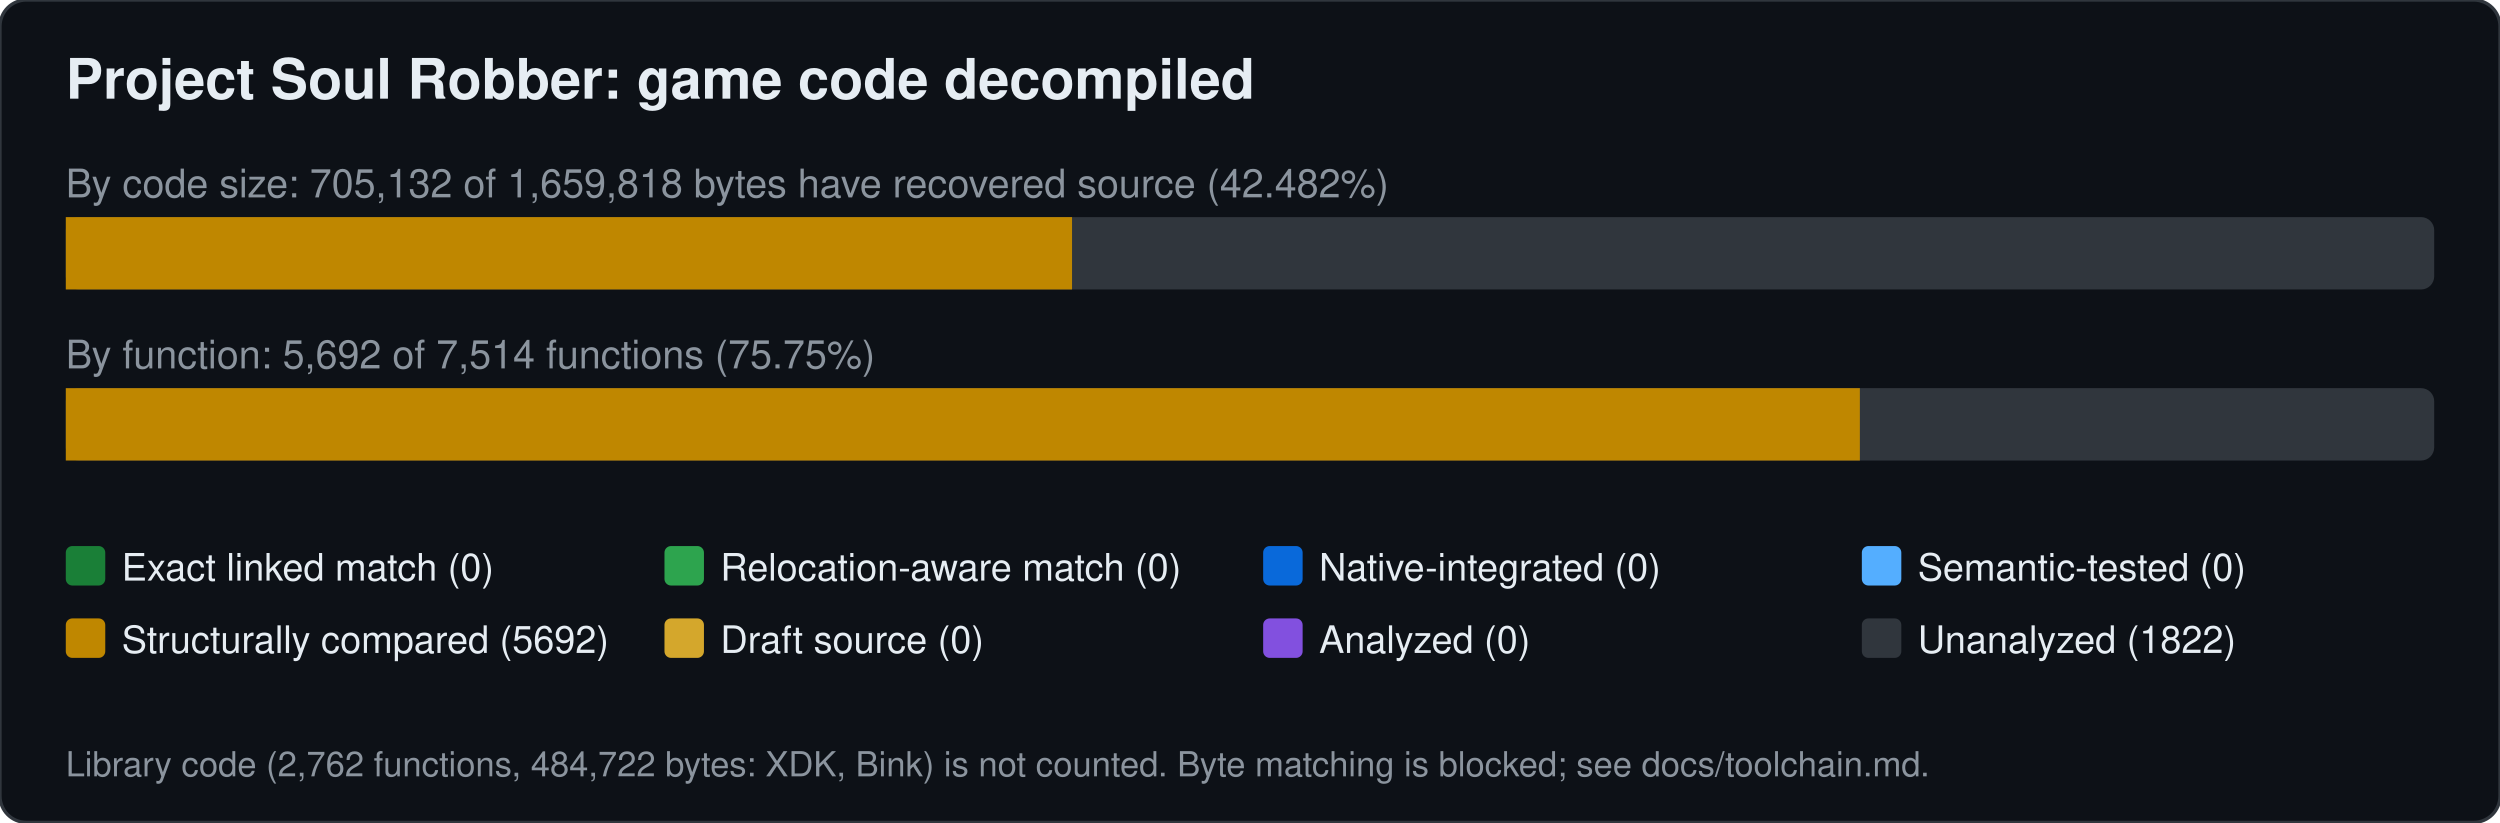
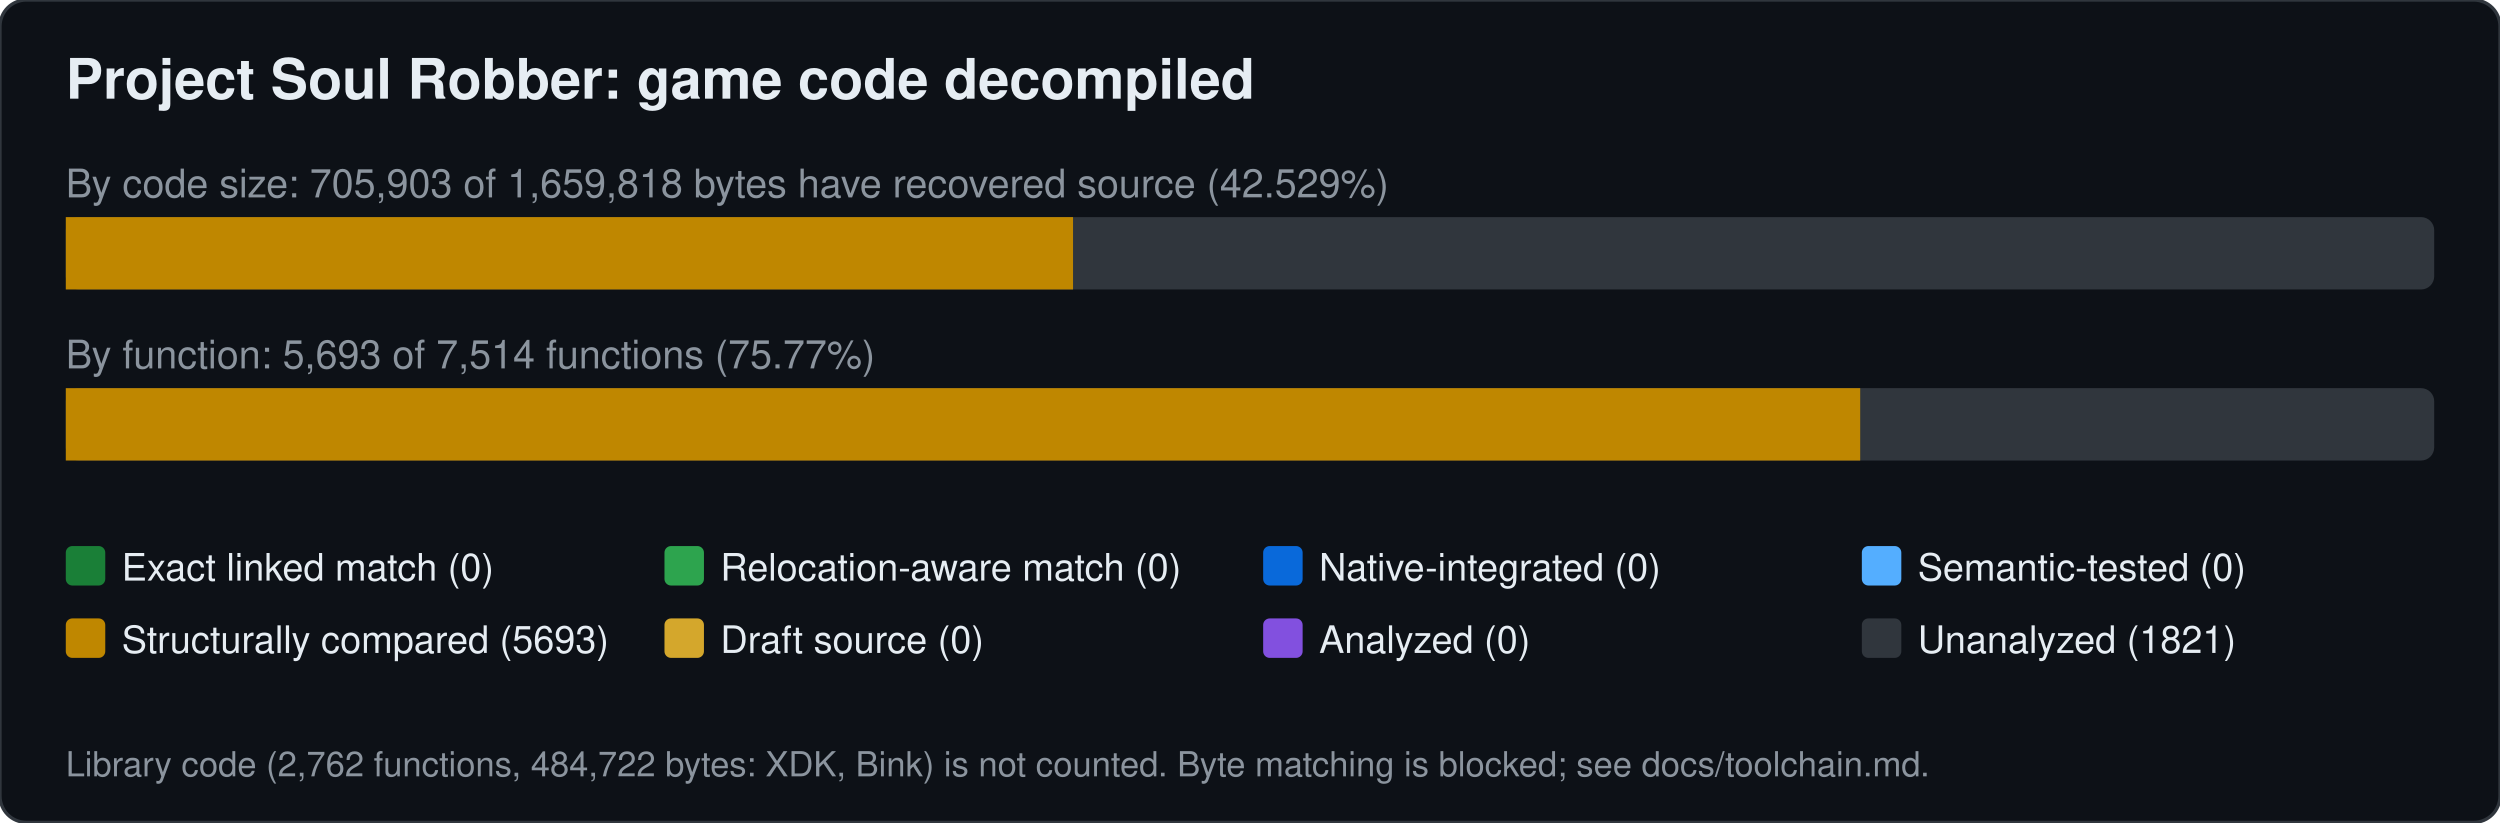
<svg xmlns="http://www.w3.org/2000/svg" width="760" height="250" viewBox="0 0 760 250" font-family="Segoe UI,Helvetica,Arial,sans-serif">
  <rect width="760" height="250" rx="8" fill="#0d1117" stroke="#30363d" />
  <text x="20" y="30" font-size="17" font-weight="600" fill="#e6edf3">Project Soul Robber: game code decompiled</text>
-   <text x="20" y="60" font-size="12" fill="#8b949e">By code size: 705,132 of 1,659,818 bytes have recovered source (42.482%)</text>
+   <text x="20" y="60" font-size="12" fill="#8b949e">By code size: 705,903 of 1,659,818 bytes have recovered source (42.529%)</text>
  <rect x="20" y="66" width="720" height="22" rx="4" fill="#30363d" />
-   <rect x="20.0" y="66" width="305.9" height="22" fill="#bf8700" />
-   <text x="20" y="112" font-size="12" fill="#8b949e">By function: 5,692 of 7,514 functions (75.75%)</text>
+   <rect x="20.0" y="66" width="306.2" height="22" fill="#bf8700" />
+   <text x="20" y="112" font-size="12" fill="#8b949e">By function: 5,693 of 7,514 functions (75.77%)</text>
  <rect x="20" y="118" width="720" height="22" rx="4" fill="#30363d" />
-   <rect x="20.0" y="118" width="545.4" height="22" fill="#bf8700" />
+   <rect x="20.0" y="118" width="545.5" height="22" fill="#bf8700" />
  <rect x="20" y="166" width="12" height="12" rx="2" fill="#1a7f37" />
  <text x="37" y="176.5" font-size="11.5" fill="#e6edf3">Exact linked match (0)</text>
  <rect x="202" y="166" width="12" height="12" rx="2" fill="#2da44e" />
  <text x="219" y="176.5" font-size="11.5" fill="#e6edf3">Relocation-aware match (0)</text>
  <rect x="384" y="166" width="12" height="12" rx="2" fill="#0969da" />
  <text x="401" y="176.5" font-size="11.5" fill="#e6edf3">Native-integrated (0)</text>
  <rect x="566" y="166" width="12" height="12" rx="2" fill="#54aeff" />
  <text x="583" y="176.5" font-size="11.5" fill="#e6edf3">Semantic-tested (0)</text>
  <rect x="20" y="188" width="12" height="12" rx="2" fill="#bf8700" />
-   <text x="37" y="198.5" font-size="11.5" fill="#e6edf3">Structurally compared (5692)</text>
+   <text x="37" y="198.5" font-size="11.5" fill="#e6edf3">Structurally compared (5693)</text>
  <rect x="202" y="188" width="12" height="12" rx="2" fill="#d4a72c" />
  <text x="219" y="198.5" font-size="11.5" fill="#e6edf3">Draft source (0)</text>
  <rect x="384" y="188" width="12" height="12" rx="2" fill="#8250df" />
  <text x="401" y="198.5" font-size="11.5" fill="#e6edf3">Analyzed (0)</text>
  <rect x="566" y="188" width="12" height="12" rx="2" fill="#30363d" />
-   <text x="583" y="198.5" font-size="11.5" fill="#e6edf3">Unanalyzed (1822)</text>
+   <text x="583" y="198.5" font-size="11.5" fill="#e6edf3">Unanalyzed (1821)</text>
  <text x="20" y="236" font-size="10.5" fill="#8b949e">Library code (2,762 functions, 484,722 bytes: XDK, Bink) is not counted. Byte matching is blocked; see docs/toolchain.md.</text>
</svg>
